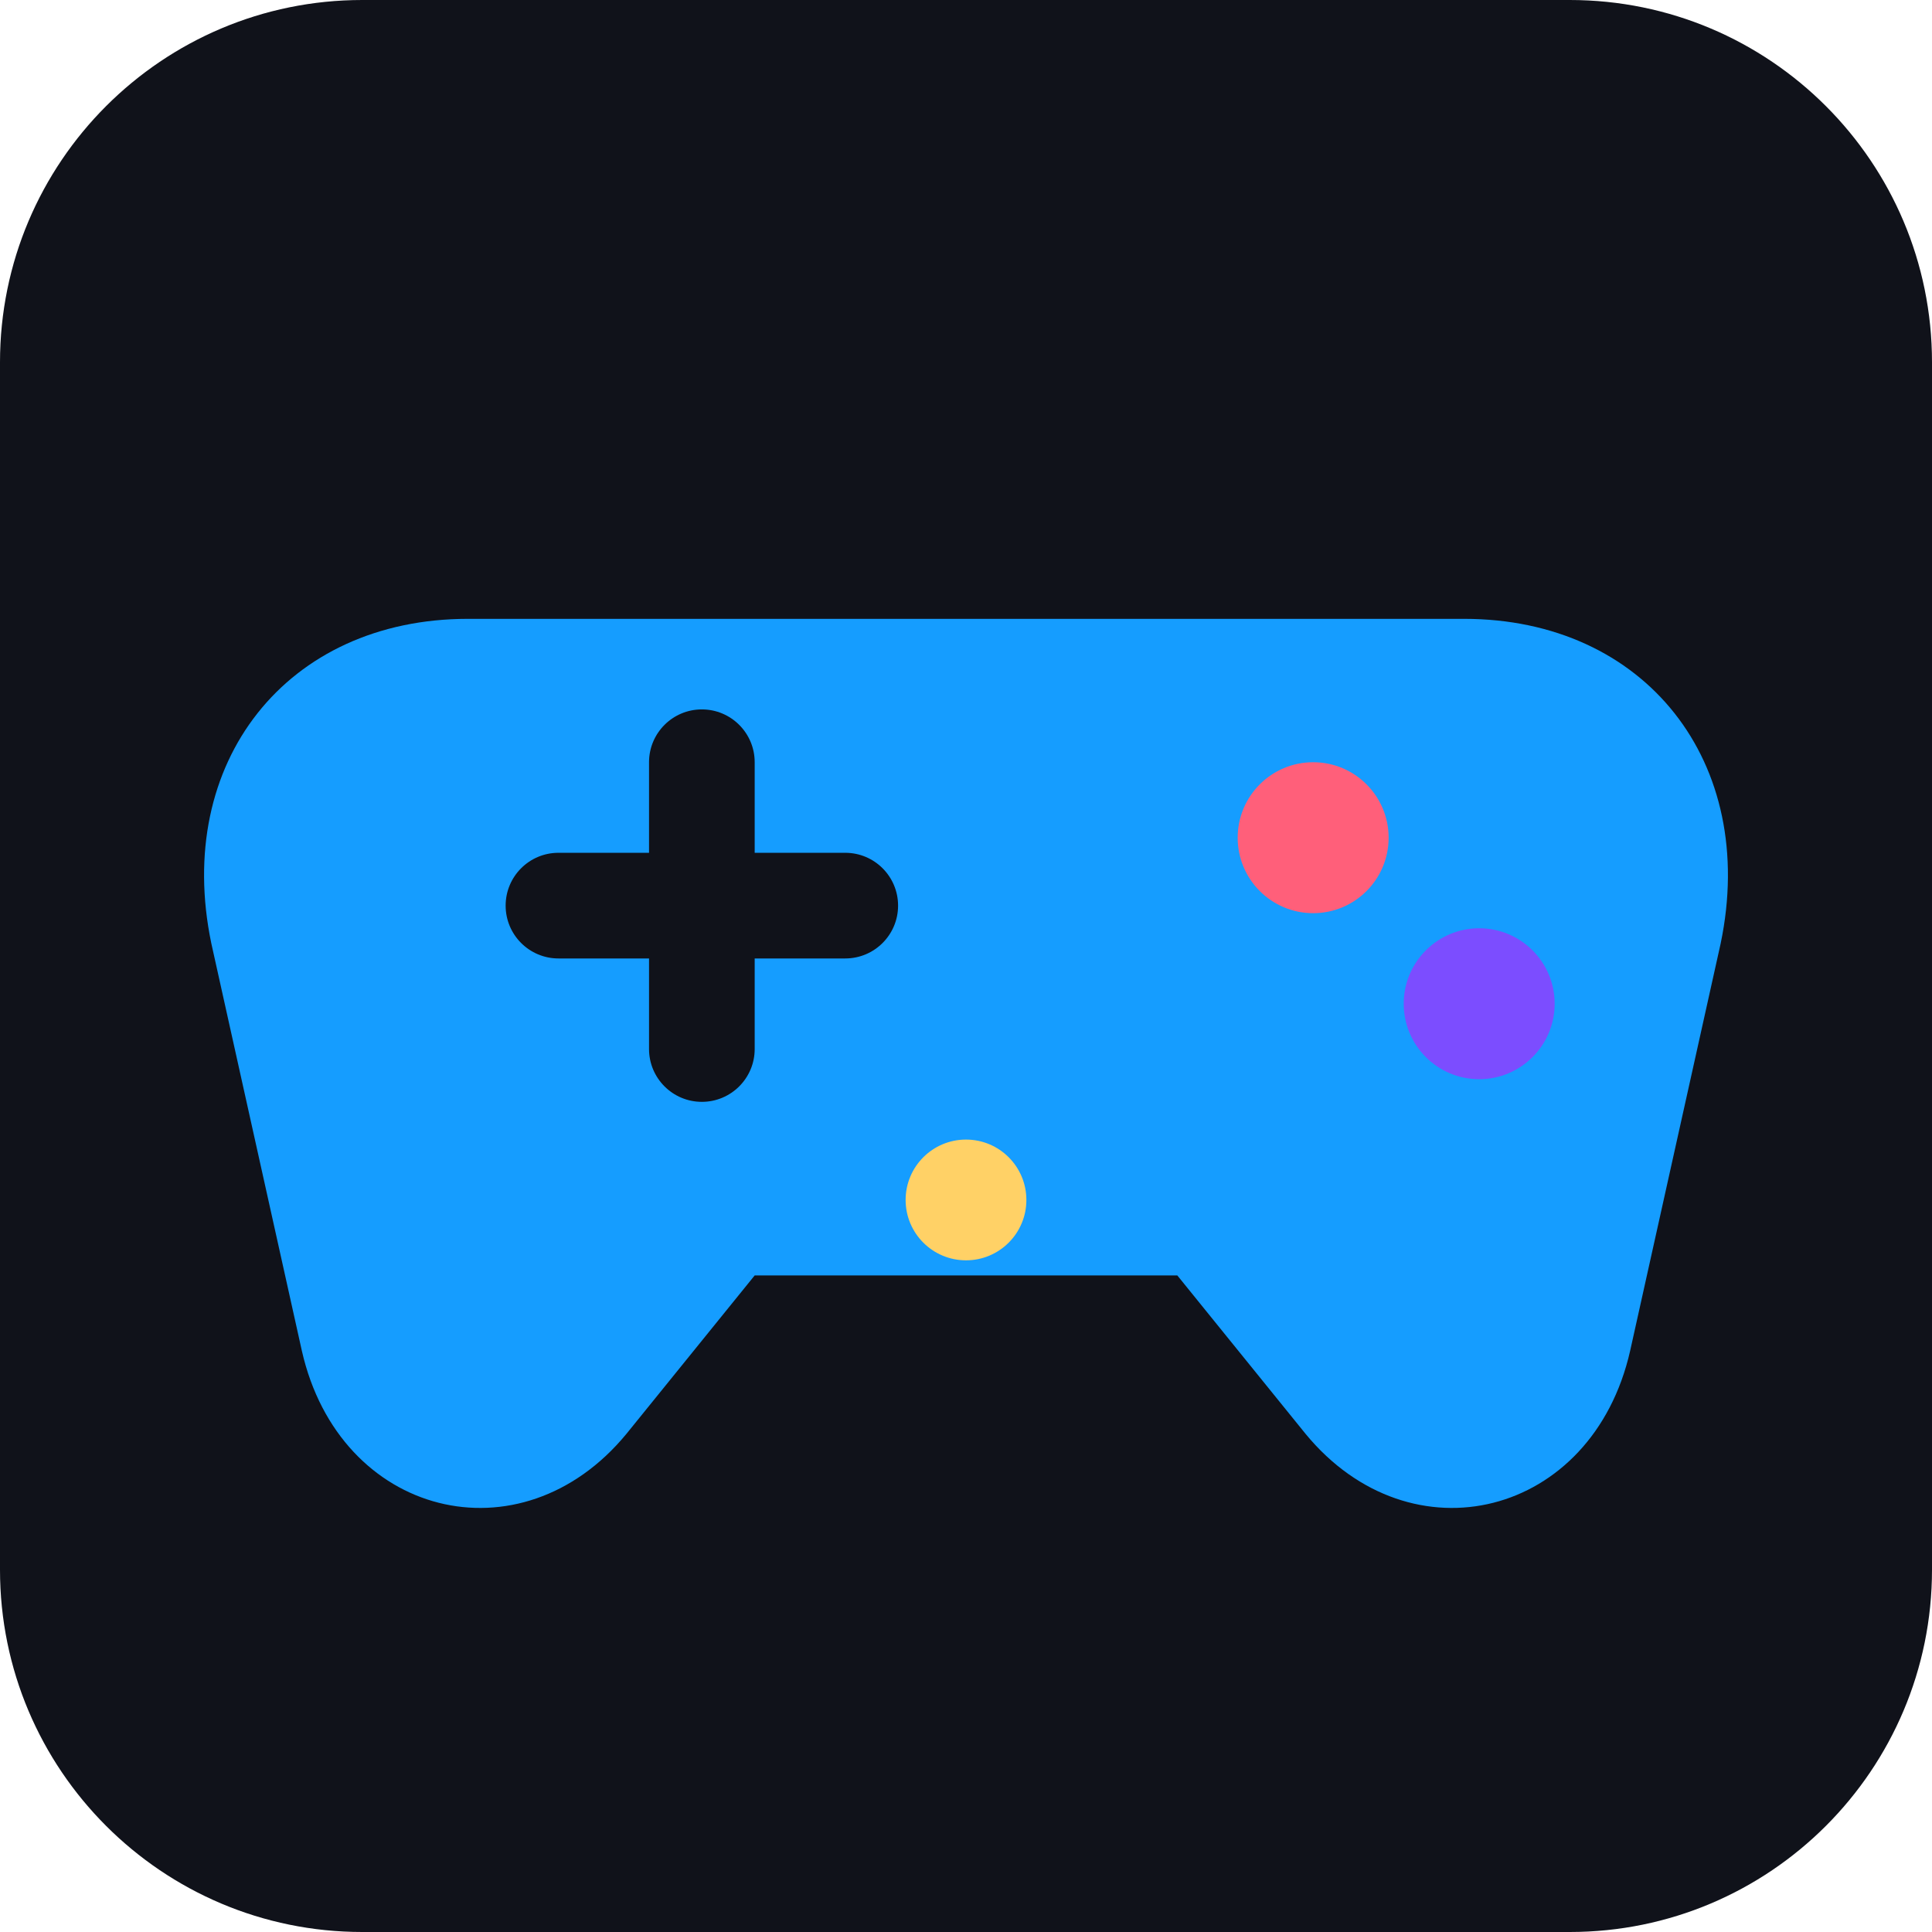
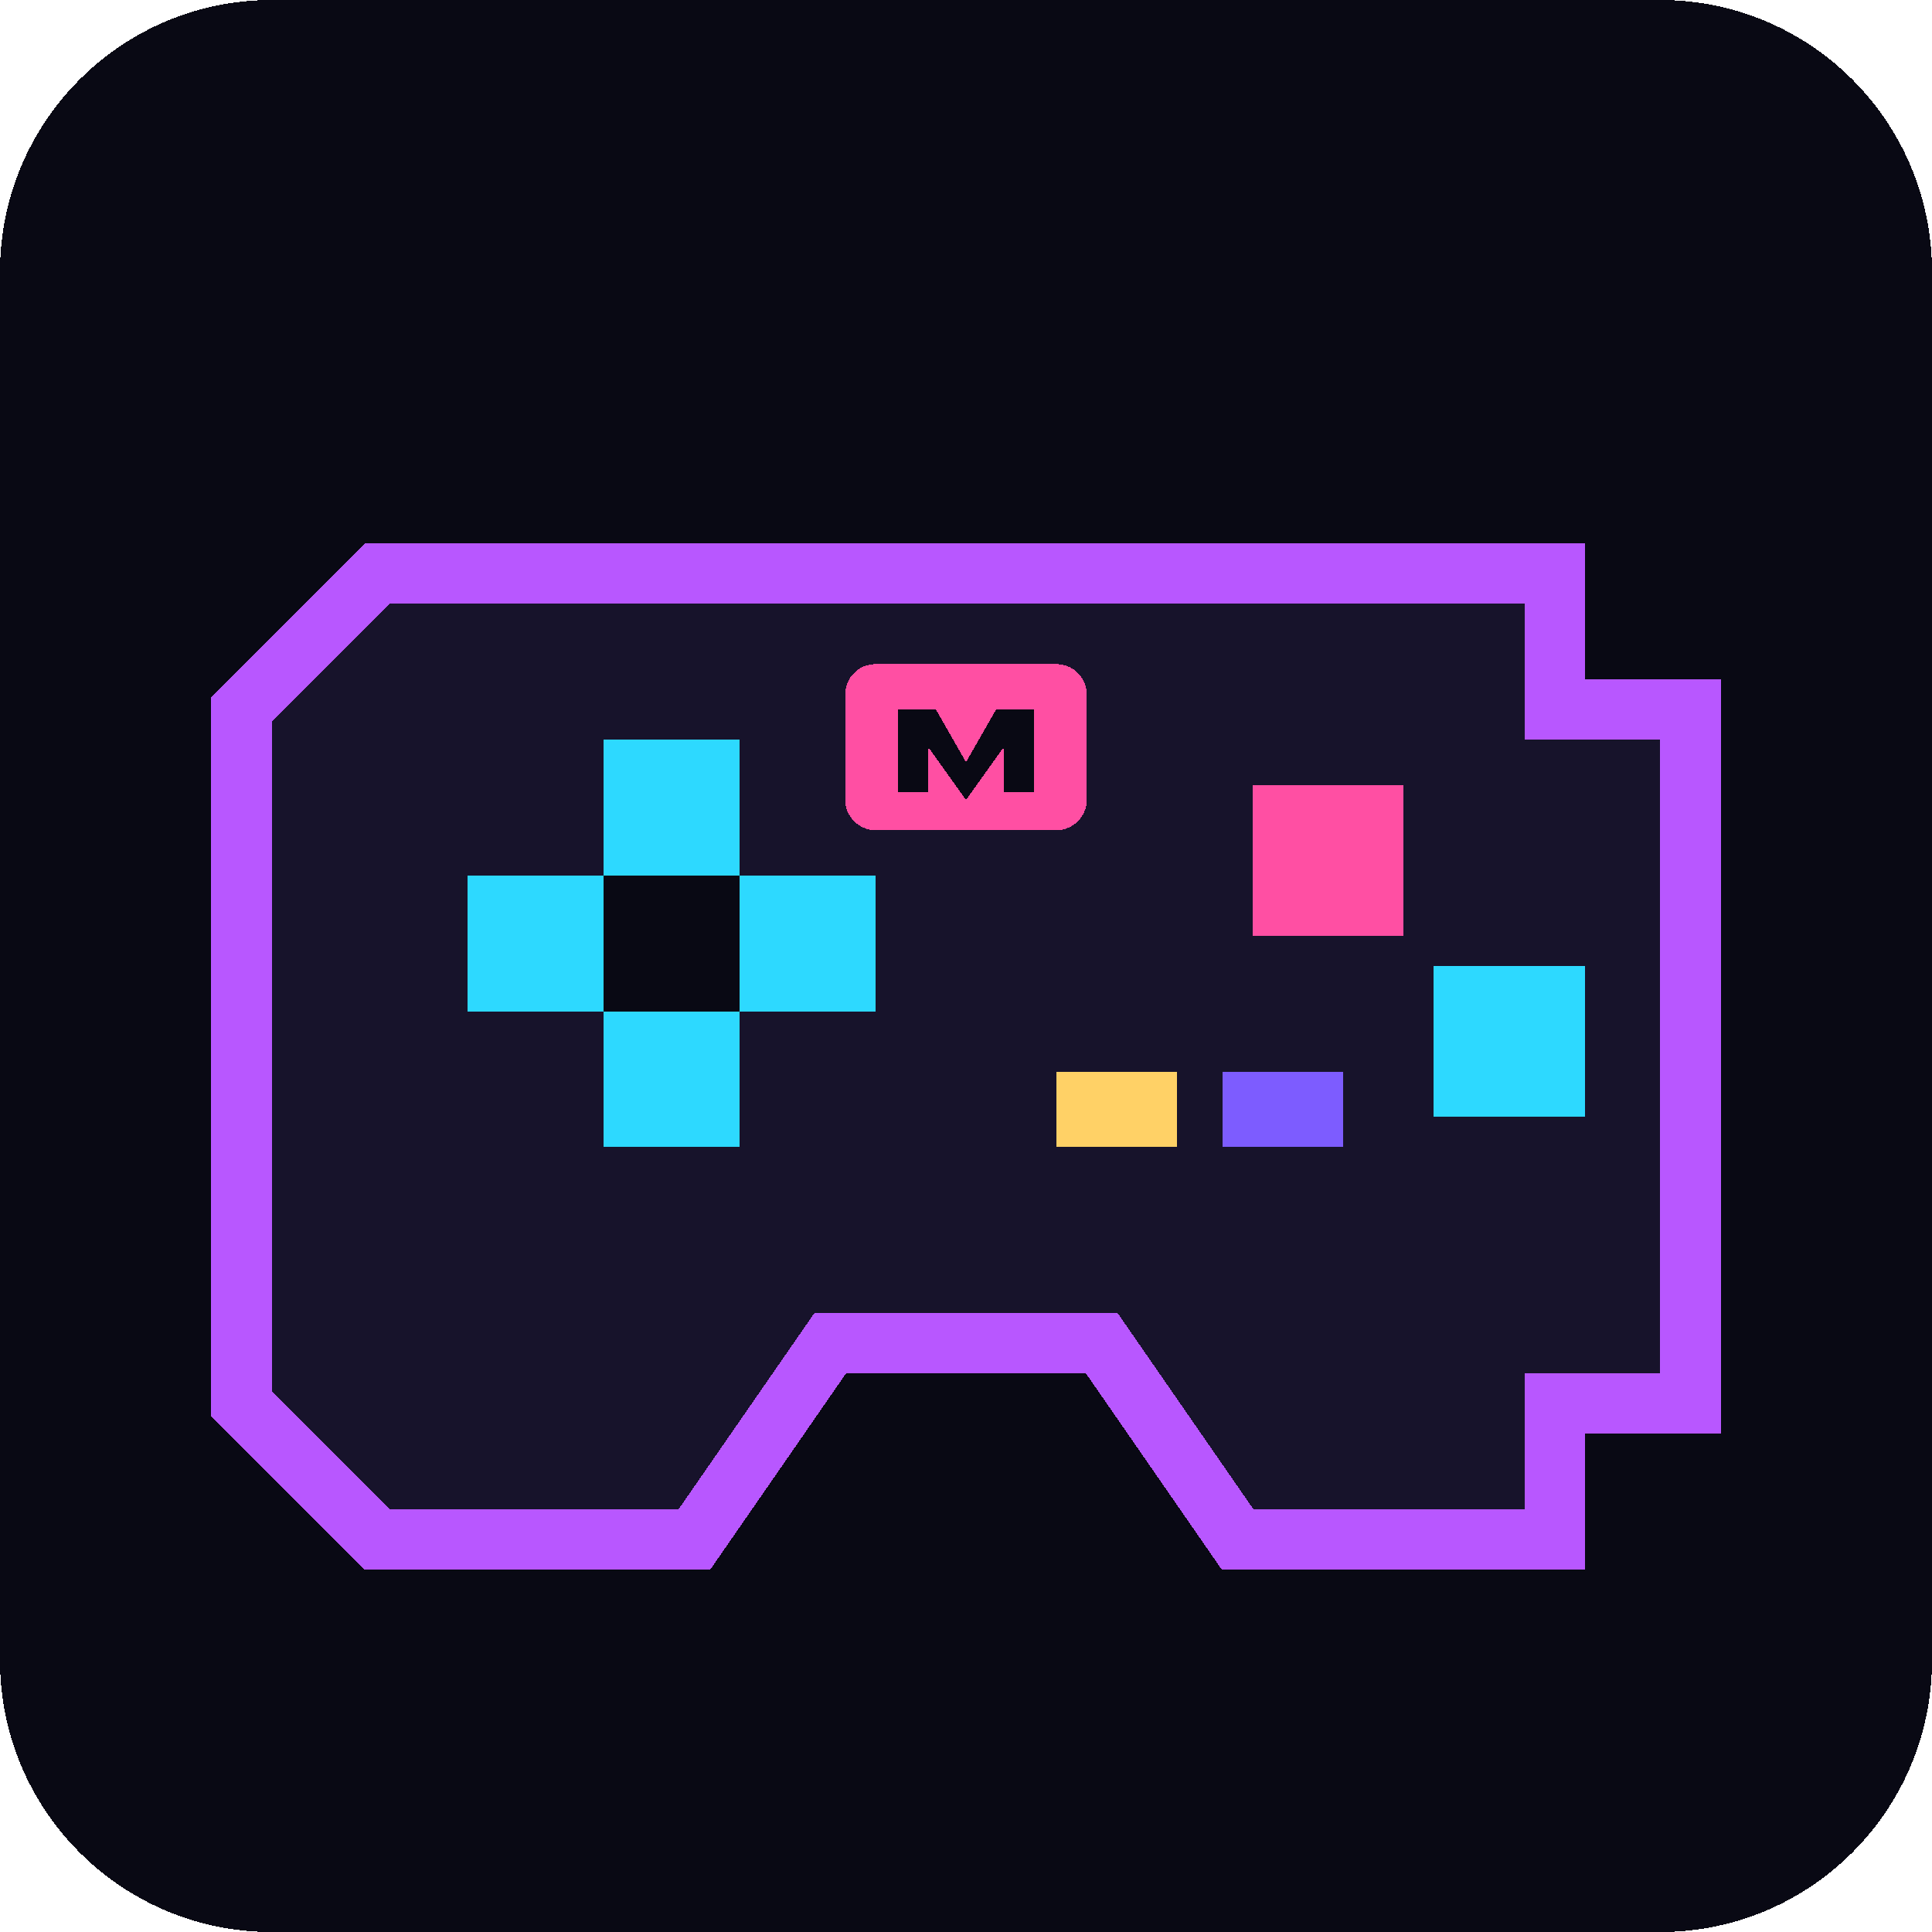
- <svg xmlns="http://www.w3.org/2000/svg" viewBox="0 0 256 256">
-   <rect width="256" height="256" rx="48" fill="#10121a" />
-   <path d="M62 82h132c24 0 39 19 34 43l-12 54c-5 22-29 28-43 11l-17-21H100l-17 21c-14 17-38 11-43-11l-12-54c-5-24 10-43 34-43z" fill="#159dff" />
-   <rect x="67" y="113" width="52" height="14" rx="7" fill="#10121a" />
-   <rect x="86" y="94" width="14" height="52" rx="7" fill="#10121a" />
-   <circle cx="174" cy="111" r="10" fill="#ff5f7a" />
-   <circle cx="196" cy="133" r="10" fill="#7c4dff" />
-   <circle cx="128" cy="159" r="8" fill="#ffd166" />
+ <svg xmlns="http://www.w3.org/2000/svg" viewBox="0 0 256 256" shape-rendering="crispEdges">
+   <rect width="256" height="256" rx="36" fill="#090914" />
+   <path d="M50 76h156v18h18v92h-18v18h-42l-18-26H110l-18 26H50l-18-18V94z" fill="#17132b" stroke="#b857ff" stroke-width="8" />
+   <rect x="62" y="116" width="54" height="18" fill="#2dd9ff" />
+   <rect x="80" y="98" width="18" height="54" fill="#2dd9ff" />
+   <rect x="80" y="116" width="18" height="18" fill="#090914" />
+   <rect x="166" y="104" width="20" height="20" fill="#ff4fa3" />
+   <rect x="190" y="128" width="20" height="20" fill="#2dd9ff" />
+   <rect x="140" y="142" width="16" height="10" fill="#ffd166" />
+   <rect x="162" y="142" width="16" height="10" fill="#7d5cff" />
+   <rect x="112" y="88" width="32" height="22" rx="4" fill="#ff4fa3" />
+   <path d="M119 94h5l4 7 4-7h5v11h-4v-6l-5 7-5-7v6h-4z" fill="#090914" />
</svg>
